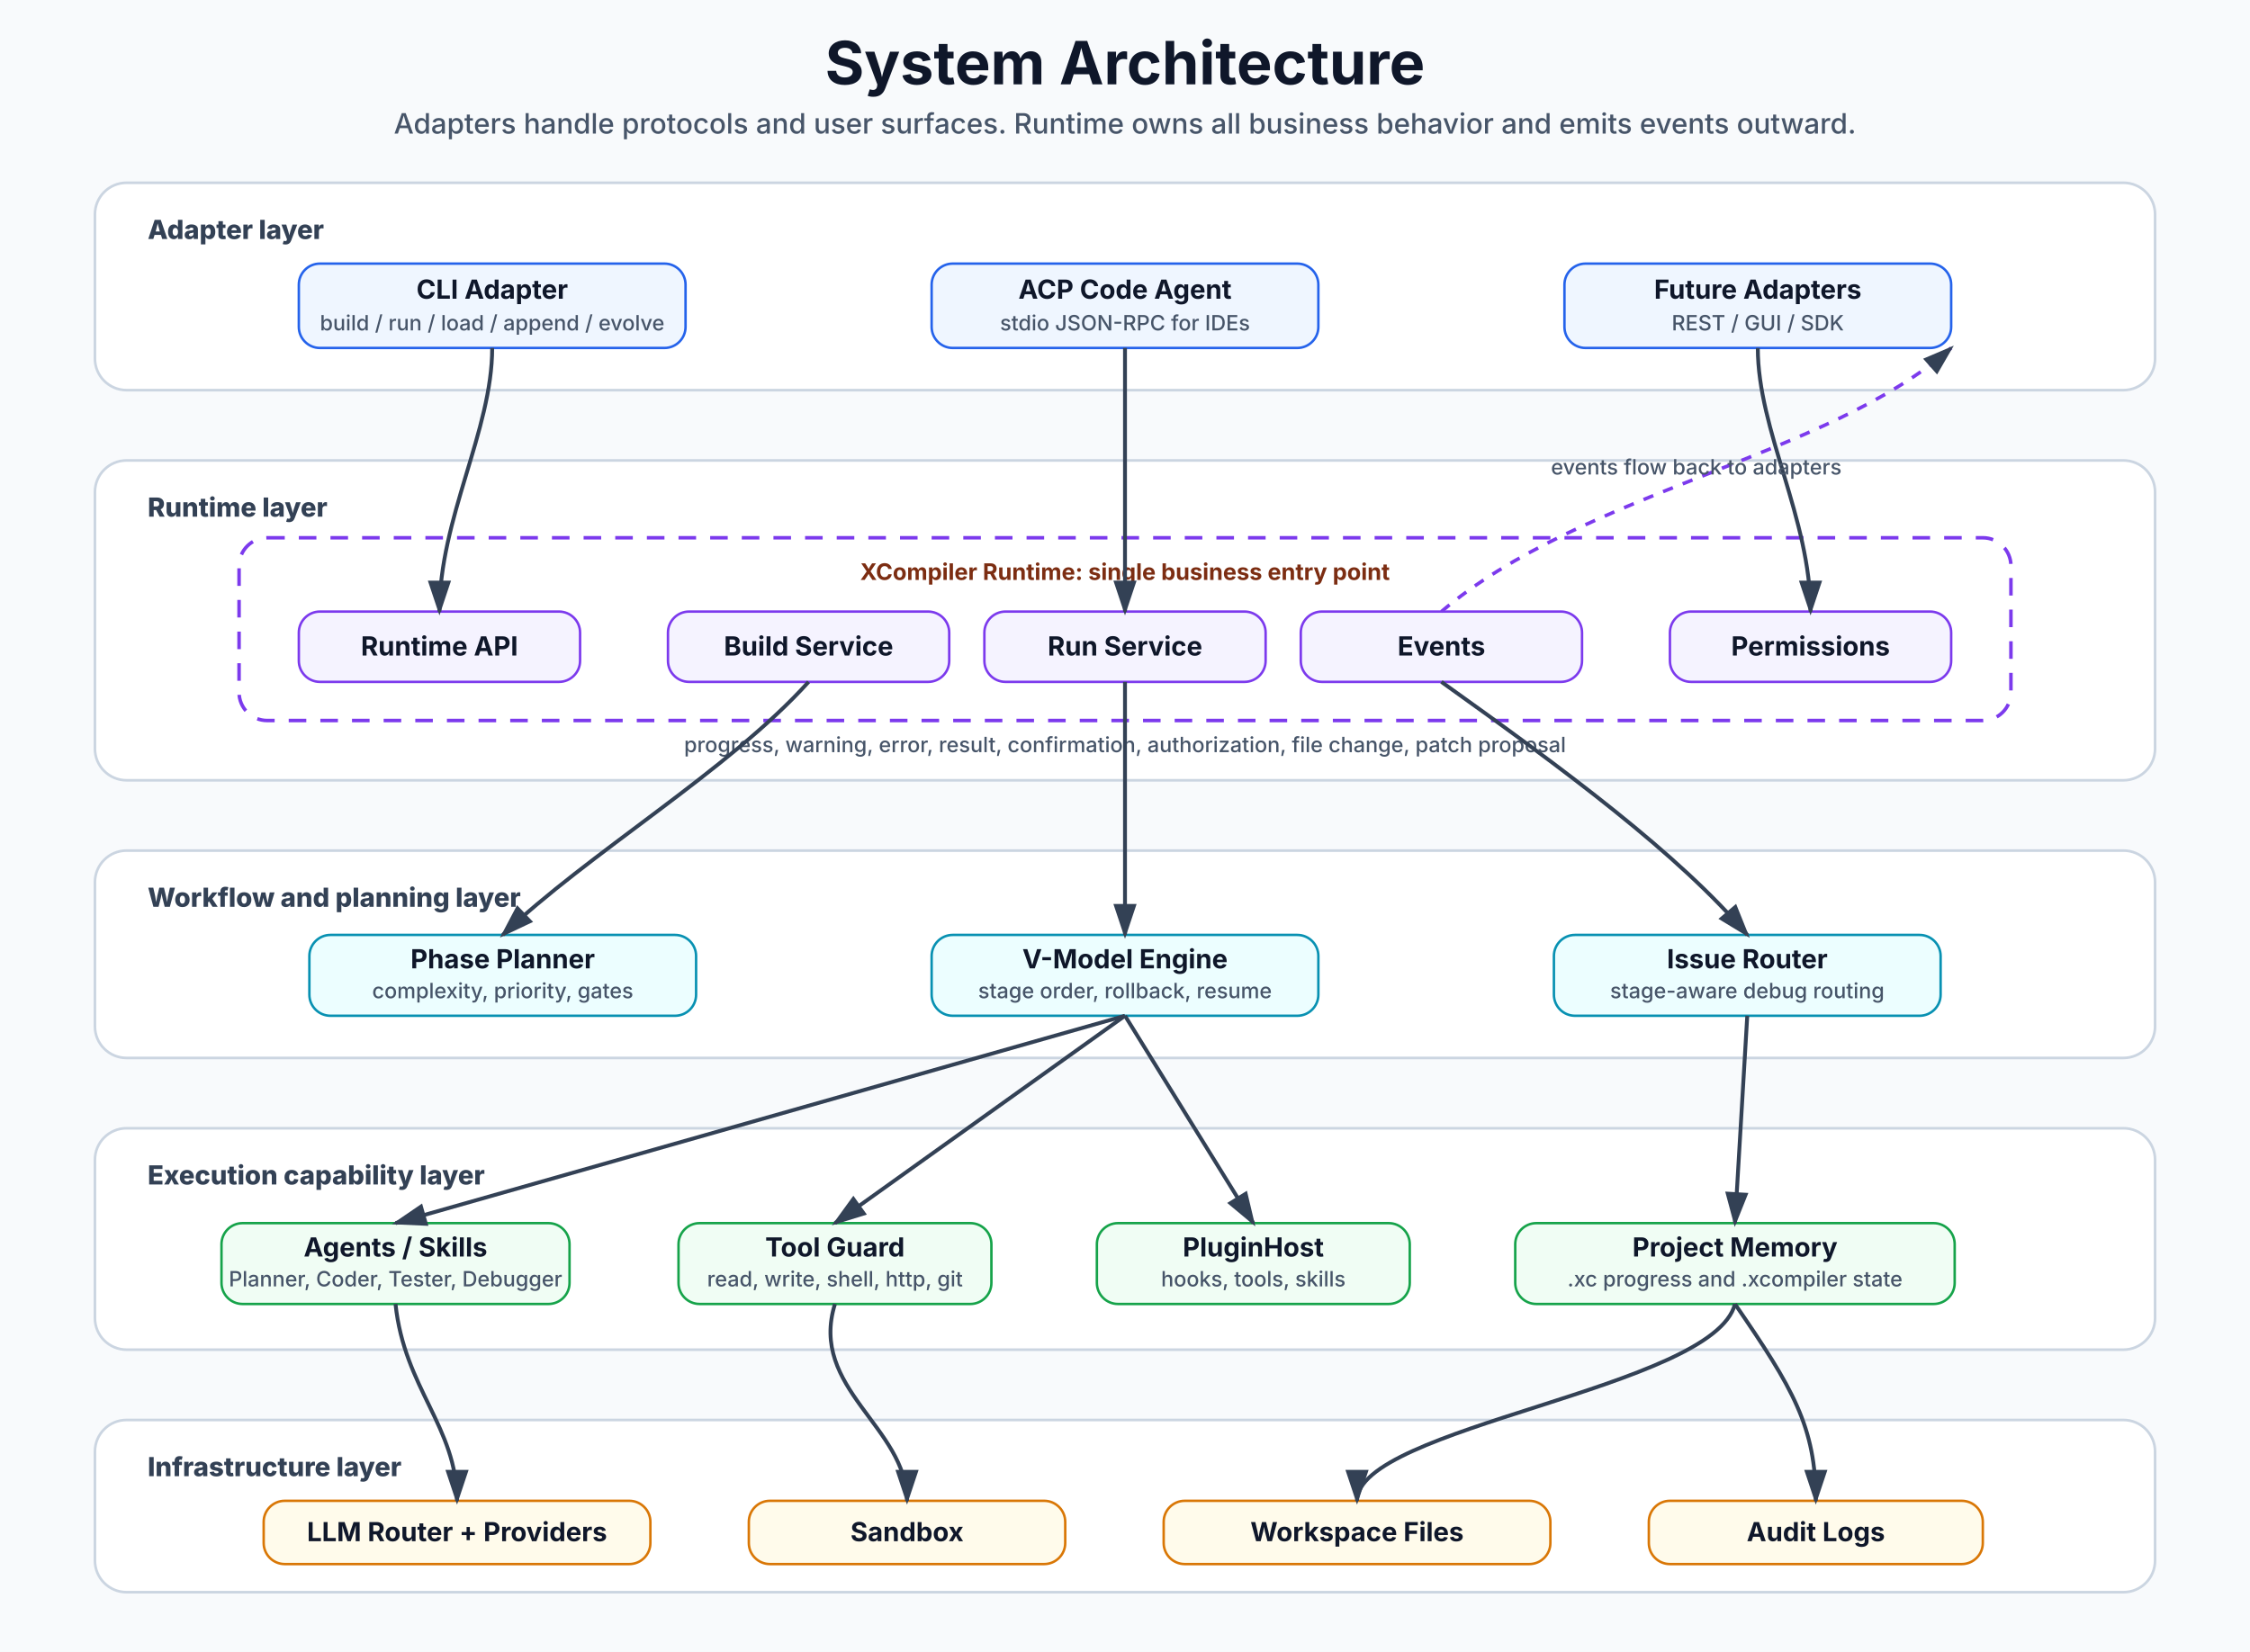
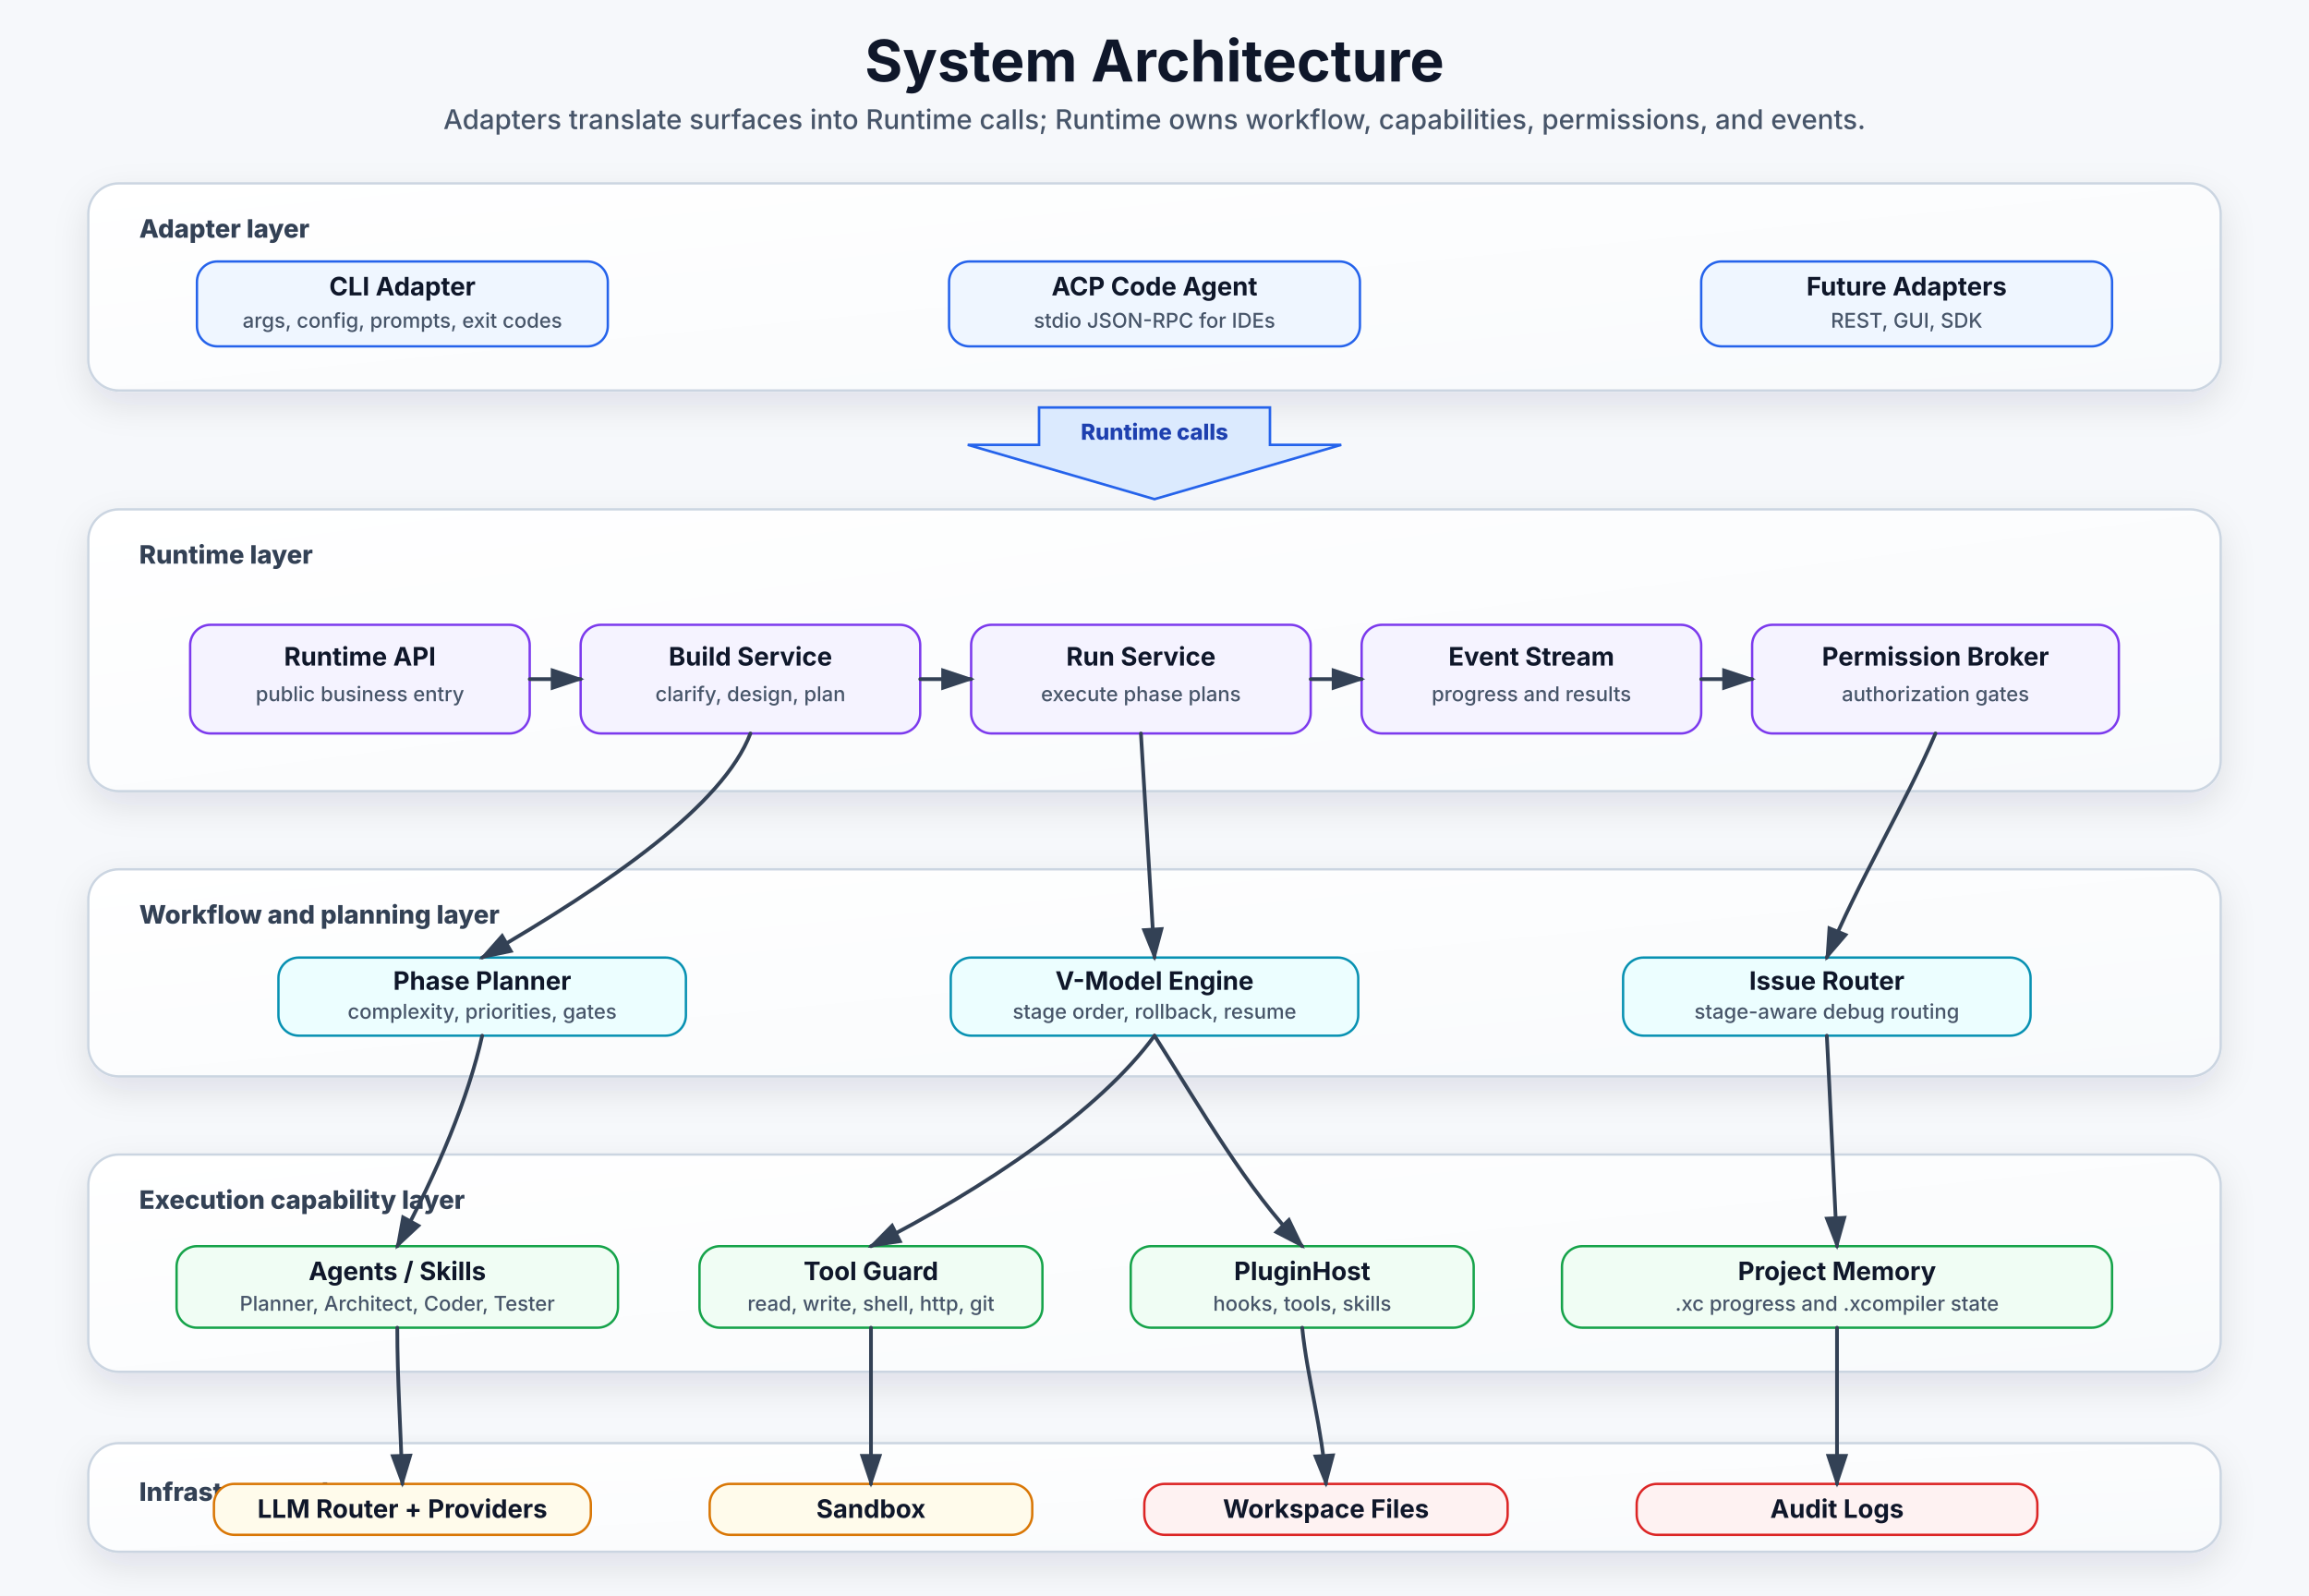
- <svg xmlns="http://www.w3.org/2000/svg" width="1280" height="940" viewBox="0 0 1280 940" role="img" aria-labelledby="title desc">
+ <svg xmlns="http://www.w3.org/2000/svg" width="1360" height="940" viewBox="0 0 1360 940" role="img" aria-labelledby="title desc">
  <defs>
-     <marker id="arrow" markerWidth="10" markerHeight="10" refX="8" refY="3" orient="auto" markerUnits="strokeWidth">
+     <filter id="soft-shadow" x="-20%" y="-20%" width="140%" height="160%">
+       <feDropShadow dx="0" dy="8" stdDeviation="10" flood-color="#0f172a" flood-opacity="0.10" />
+     </filter>
+     <linearGradient id="panel-fill" x1="0" y1="0" x2="1" y2="1">
+       <stop offset="0%" stop-color="#ffffff" />
+       <stop offset="100%" stop-color="#f8fafc" />
+     </linearGradient>
+     <marker id="arrow-dark" markerWidth="10" markerHeight="10" refX="8" refY="3" orient="auto" markerUnits="strokeWidth">
      <path d="M0,0 L0,6 L9,3 z" fill="#334155" />
    </marker>
+     <marker id="arrow-purple" markerWidth="10" markerHeight="10" refX="8" refY="3" orient="auto" markerUnits="strokeWidth">
+       <path d="M0,0 L0,6 L9,3 z" fill="#7c3aed" />
+     </marker>
    <style>
-       .bg { fill: #f8fafc; }
+       .bg { fill: #f6f8fb; }
      .title { font: 700 34px Inter, ui-sans-serif, system-ui, -apple-system, BlinkMacSystemFont, "Segoe UI", sans-serif; fill: #0f172a; }
      .subtitle { font: 500 16px Inter, ui-sans-serif, system-ui, -apple-system, BlinkMacSystemFont, "Segoe UI", sans-serif; fill: #475569; }
-       .layer { fill: #ffffff; stroke: #cbd5e1; stroke-width: 1.5; rx: 18; }
+       .layer { fill: url(#panel-fill); stroke: #cbd5e1; stroke-width: 1.4; rx: 18; filter: url(#soft-shadow); }
      .layer-name { font: 800 15px Inter, ui-sans-serif, system-ui, -apple-system, BlinkMacSystemFont, "Segoe UI", sans-serif; fill: #334155; letter-spacing: 0; }
+       .label { font: 700 15px Inter, ui-sans-serif, system-ui, -apple-system, BlinkMacSystemFont, "Segoe UI", sans-serif; fill: #0f172a; }
+       .small { font: 500 12px Inter, ui-sans-serif, system-ui, -apple-system, BlinkMacSystemFont, "Segoe UI", sans-serif; fill: #475569; }
      .box { fill: #f8fafc; stroke: #94a3b8; stroke-width: 1.4; rx: 12; }
      .adapter { fill: #eff6ff; stroke: #2563eb; }
      .runtime { fill: #f5f3ff; stroke: #7c3aed; }
      .workflow { fill: #ecfeff; stroke: #0891b2; }
      .execution { fill: #f0fdf4; stroke: #16a34a; }
      .infra { fill: #fffbeb; stroke: #d97706; }
-       .label { font: 700 15px Inter, ui-sans-serif, system-ui, -apple-system, BlinkMacSystemFont, "Segoe UI", sans-serif; fill: #0f172a; }
-       .small { font: 500 12px Inter, ui-sans-serif, system-ui, -apple-system, BlinkMacSystemFont, "Segoe UI", sans-serif; fill: #475569; }
-       .note { font: 700 13px Inter, ui-sans-serif, system-ui, -apple-system, BlinkMacSystemFont, "Segoe UI", sans-serif; fill: #7c2d12; }
-       .line { fill: none; stroke: #334155; stroke-width: 2.2; marker-end: url(#arrow); }
-       .event { fill: none; stroke: #7c3aed; stroke-width: 2; stroke-dasharray: 6 6; marker-end: url(#arrow); }
-       .boundary { fill: none; stroke: #7c3aed; stroke-width: 2; stroke-dasharray: 10 8; rx: 16; }
+       .store { fill: #fef2f2; stroke: #dc2626; }
+       .big-arrow { fill: #dbeafe; stroke: #2563eb; stroke-width: 1.5; }
+       .big-arrow-text { font: 800 13px Inter, ui-sans-serif, system-ui, -apple-system, BlinkMacSystemFont, "Segoe UI", sans-serif; fill: #1e40af; }
+       .bus { fill: none; stroke: #334155; stroke-width: 2.2; stroke-linecap: round; }
+       .line { fill: none; stroke: #334155; stroke-width: 2.2; stroke-linecap: round; marker-end: url(#arrow-dark); }
+       .event { fill: none; stroke: #7c3aed; stroke-width: 2.2; stroke-dasharray: 7 8; stroke-linecap: round; marker-end: url(#arrow-purple); }
    </style>
  </defs>
-   <rect class="bg" width="1280" height="940" />
-   <text class="title" x="640" y="48" text-anchor="middle">System Architecture</text>
-   <text class="subtitle" x="640" y="76" text-anchor="middle">Adapters handle protocols and user surfaces. Runtime owns all business behavior and emits events outward.</text>
-   <rect class="layer" x="54" y="104" width="1172" height="118" />
-   <text class="layer-name" x="84" y="136">Adapter layer</text>
-   <rect class="box adapter" x="170" y="150" width="220" height="48" />
-   <text class="label" x="280" y="170" text-anchor="middle">CLI Adapter</text>
-   <text class="small" x="280" y="188" text-anchor="middle">build / run / load / append / evolve</text>
-   <rect class="box adapter" x="530" y="150" width="220" height="48" />
-   <text class="label" x="640" y="170" text-anchor="middle">ACP Code Agent</text>
-   <text class="small" x="640" y="188" text-anchor="middle">stdio JSON-RPC for IDEs</text>
-   <rect class="box adapter" x="890" y="150" width="220" height="48" />
-   <text class="label" x="1000" y="170" text-anchor="middle">Future Adapters</text>
-   <text class="small" x="1000" y="188" text-anchor="middle">REST / GUI / SDK</text>
-   <rect class="layer" x="54" y="262" width="1172" height="182" />
-   <text class="layer-name" x="84" y="294">Runtime layer</text>
-   <rect class="boundary" x="136" y="306" width="1008" height="104" />
-   <text class="note" x="640" y="330" text-anchor="middle">XCompiler Runtime: single business entry point</text>
-   <rect class="box runtime" x="170" y="348" width="160" height="40" />
-   <text class="label" x="250" y="373" text-anchor="middle">Runtime API</text>
-   <rect class="box runtime" x="380" y="348" width="160" height="40" />
-   <text class="label" x="460" y="373" text-anchor="middle">Build Service</text>
-   <rect class="box runtime" x="560" y="348" width="160" height="40" />
-   <text class="label" x="640" y="373" text-anchor="middle">Run Service</text>
-   <rect class="box runtime" x="740" y="348" width="160" height="40" />
-   <text class="label" x="820" y="373" text-anchor="middle">Events</text>
-   <rect class="box runtime" x="950" y="348" width="160" height="40" />
-   <text class="label" x="1030" y="373" text-anchor="middle">Permissions</text>
-   <text class="small" x="640" y="428" text-anchor="middle">progress, warning, error, result, confirmation, authorization, file change, patch proposal</text>
-   <rect class="layer" x="54" y="484" width="1172" height="118" />
-   <text class="layer-name" x="84" y="516">Workflow and planning layer</text>
-   <rect class="box workflow" x="176" y="532" width="220" height="46" />
-   <text class="label" x="286" y="551" text-anchor="middle">Phase Planner</text>
-   <text class="small" x="286" y="568" text-anchor="middle">complexity, priority, gates</text>
-   <rect class="box workflow" x="530" y="532" width="220" height="46" />
-   <text class="label" x="640" y="551" text-anchor="middle">V-Model Engine</text>
-   <text class="small" x="640" y="568" text-anchor="middle">stage order, rollback, resume</text>
-   <rect class="box workflow" x="884" y="532" width="220" height="46" />
-   <text class="label" x="994" y="551" text-anchor="middle">Issue Router</text>
-   <text class="small" x="994" y="568" text-anchor="middle">stage-aware debug routing</text>
-   <rect class="layer" x="54" y="642" width="1172" height="126" />
-   <text class="layer-name" x="84" y="674">Execution capability layer</text>
-   <rect class="box execution" x="126" y="696" width="198" height="46" />
-   <text class="label" x="225" y="715" text-anchor="middle">Agents / Skills</text>
-   <text class="small" x="225" y="732" text-anchor="middle">Planner, Coder, Tester, Debugger</text>
-   <rect class="box execution" x="386" y="696" width="178" height="46" />
-   <text class="label" x="475" y="715" text-anchor="middle">Tool Guard</text>
-   <text class="small" x="475" y="732" text-anchor="middle">read, write, shell, http, git</text>
-   <rect class="box execution" x="624" y="696" width="178" height="46" />
-   <text class="label" x="713" y="715" text-anchor="middle">PluginHost</text>
-   <text class="small" x="713" y="732" text-anchor="middle">hooks, tools, skills</text>
-   <rect class="box execution" x="862" y="696" width="250" height="46" />
-   <text class="label" x="987" y="715" text-anchor="middle">Project Memory</text>
-   <text class="small" x="987" y="732" text-anchor="middle">.xc progress and .xcompiler state</text>
-   <rect class="layer" x="54" y="808" width="1172" height="98" />
-   <text class="layer-name" x="84" y="840">Infrastructure layer</text>
-   <rect class="box infra" x="150" y="854" width="220" height="36" />
-   <text class="label" x="260" y="877" text-anchor="middle">LLM Router + Providers</text>
-   <rect class="box infra" x="426" y="854" width="180" height="36" />
-   <text class="label" x="516" y="877" text-anchor="middle">Sandbox</text>
-   <rect class="box infra" x="662" y="854" width="220" height="36" />
-   <text class="label" x="772" y="877" text-anchor="middle">Workspace Files</text>
-   <rect class="box infra" x="938" y="854" width="190" height="36" />
-   <text class="label" x="1033" y="877" text-anchor="middle">Audit Logs</text>
-   <path class="line" d="M280 198 C280 245, 250 295, 250 348" />
-   <path class="line" d="M640 198 L640 348" />
-   <path class="line" d="M1000 198 C1000 245, 1030 295, 1030 348" />
-   <path class="line" d="M640 388 L640 532" />
-   <path class="line" d="M460 388 C415 438, 334 486, 286 532" />
-   <path class="line" d="M820 388 C890 438, 955 486, 994 532" />
-   <path class="line" d="M640 578 L225 696" />
-   <path class="line" d="M640 578 L475 696" />
-   <path class="line" d="M640 578 L713 696" />
-   <path class="line" d="M994 578 L987 696" />
-   <path class="line" d="M475 742 C460 790, 516 812, 516 854" />
-   <path class="line" d="M225 742 C230 790, 260 812, 260 854" />
-   <path class="line" d="M987 742 C975 790, 772 812, 772 854" />
-   <path class="line" d="M987 742 C1020 790, 1033 812, 1033 854" />
-   <path class="event" d="M820 348 C900 280, 1040 260, 1110 198" />
-   <text class="small" x="965" y="270" text-anchor="middle">events flow back to adapters</text>
+   <rect class="bg" width="1360" height="940" />
+   <text class="title" x="680" y="48" text-anchor="middle">System Architecture</text>
+   <text class="subtitle" x="680" y="76" text-anchor="middle">Adapters translate surfaces into Runtime calls; Runtime owns workflow, capabilities, permissions, and events.</text>
+   <rect class="layer" x="52" y="108" width="1256" height="122" />
+   <text class="layer-name" x="82" y="140">Adapter layer</text>
+   <rect class="box adapter" x="116" y="154" width="242" height="50" />
+   <text class="label" x="237" y="174" text-anchor="middle">CLI Adapter</text>
+   <text class="small" x="237" y="193" text-anchor="middle">args, config, prompts, exit codes</text>
+   <rect class="box adapter" x="559" y="154" width="242" height="50" />
+   <text class="label" x="680" y="174" text-anchor="middle">ACP Code Agent</text>
+   <text class="small" x="680" y="193" text-anchor="middle">stdio JSON-RPC for IDEs</text>
+   <rect class="box adapter" x="1002" y="154" width="242" height="50" />
+   <text class="label" x="1123" y="174" text-anchor="middle">Future Adapters</text>
+   <text class="small" x="1123" y="193" text-anchor="middle">REST, GUI, SDK</text>
+   <path class="big-arrow" d="M612 240 H748 V262 H790 L680 294 L570 262 H612 Z" />
+   <text class="big-arrow-text" x="680" y="259" text-anchor="middle">Runtime calls</text>
+   <rect class="layer" x="52" y="300" width="1256" height="166" />
+   <text class="layer-name" x="82" y="332">Runtime layer</text>
+   <rect class="box runtime" x="112" y="368" width="200" height="64" />
+   <text class="label" x="212" y="392" text-anchor="middle">Runtime API</text>
+   <text class="small" x="212" y="413" text-anchor="middle">public business entry</text>
+   <rect class="box runtime" x="342" y="368" width="200" height="64" />
+   <text class="label" x="442" y="392" text-anchor="middle">Build Service</text>
+   <text class="small" x="442" y="413" text-anchor="middle">clarify, design, plan</text>
+   <rect class="box runtime" x="572" y="368" width="200" height="64" />
+   <text class="label" x="672" y="392" text-anchor="middle">Run Service</text>
+   <text class="small" x="672" y="413" text-anchor="middle">execute phase plans</text>
+   <rect class="box runtime" x="802" y="368" width="200" height="64" />
+   <text class="label" x="902" y="392" text-anchor="middle">Event Stream</text>
+   <text class="small" x="902" y="413" text-anchor="middle">progress and results</text>
+   <rect class="box runtime" x="1032" y="368" width="216" height="64" />
+   <text class="label" x="1140" y="392" text-anchor="middle">Permission Broker</text>
+   <text class="small" x="1140" y="413" text-anchor="middle">authorization gates</text>
+   <path class="line" d="M312 400 L342 400" />
+   <path class="line" d="M542 400 L572 400" />
+   <path class="line" d="M772 400 L802 400" />
+   <path class="line" d="M1002 400 L1032 400" />
+   <rect class="layer" x="52" y="512" width="1256" height="122" />
+   <text class="layer-name" x="82" y="544">Workflow and planning layer</text>
+   <rect class="box workflow" x="164" y="564" width="240" height="46" />
+   <text class="label" x="284" y="583" text-anchor="middle">Phase Planner</text>
+   <text class="small" x="284" y="600" text-anchor="middle">complexity, priorities, gates</text>
+   <rect class="box workflow" x="560" y="564" width="240" height="46" />
+   <text class="label" x="680" y="583" text-anchor="middle">V-Model Engine</text>
+   <text class="small" x="680" y="600" text-anchor="middle">stage order, rollback, resume</text>
+   <rect class="box workflow" x="956" y="564" width="240" height="46" />
+   <text class="label" x="1076" y="583" text-anchor="middle">Issue Router</text>
+   <text class="small" x="1076" y="600" text-anchor="middle">stage-aware debug routing</text>
+   <path class="line" d="M442 432 C426 474 360 520 284 564" />
+   <path class="line" d="M672 432 L680 564" />
+   <path class="line" d="M1140 432 C1122 474 1094 520 1076 564" />
+   <rect class="layer" x="52" y="680" width="1256" height="128" />
+   <text class="layer-name" x="82" y="712">Execution capability layer</text>
+   <rect class="box execution" x="104" y="734" width="260" height="48" />
+   <text class="label" x="234" y="754" text-anchor="middle">Agents / Skills</text>
+   <text class="small" x="234" y="772" text-anchor="middle">Planner, Architect, Coder, Tester</text>
+   <rect class="box execution" x="412" y="734" width="202" height="48" />
+   <text class="label" x="513" y="754" text-anchor="middle">Tool Guard</text>
+   <text class="small" x="513" y="772" text-anchor="middle">read, write, shell, http, git</text>
+   <rect class="box execution" x="666" y="734" width="202" height="48" />
+   <text class="label" x="767" y="754" text-anchor="middle">PluginHost</text>
+   <text class="small" x="767" y="772" text-anchor="middle">hooks, tools, skills</text>
+   <rect class="box execution" x="920" y="734" width="324" height="48" />
+   <text class="label" x="1082" y="754" text-anchor="middle">Project Memory</text>
+   <text class="small" x="1082" y="772" text-anchor="middle">.xc progress and .xcompiler state</text>
+   <path class="line" d="M284 610 C276 646 258 690 234 734" />
+   <path class="line" d="M680 610 C648 654 580 700 513 734" />
+   <path class="line" d="M680 610 C708 654 734 700 767 734" />
+   <path class="line" d="M1076 610 C1078 648 1080 694 1082 734" />
+   <rect class="layer" x="52" y="850" width="1256" height="64" />
+   <text class="layer-name" x="82" y="884">Infrastructure layer</text>
+   <rect class="box infra" x="126" y="874" width="222" height="30" />
+   <text class="label" x="237" y="894" text-anchor="middle">LLM Router + Providers</text>
+   <rect class="box infra" x="418" y="874" width="190" height="30" />
+   <text class="label" x="513" y="894" text-anchor="middle">Sandbox</text>
+   <rect class="box store" x="674" y="874" width="214" height="30" />
+   <text class="label" x="781" y="894" text-anchor="middle">Workspace Files</text>
+   <rect class="box store" x="964" y="874" width="236" height="30" />
+   <text class="label" x="1082" y="894" text-anchor="middle">Audit Logs</text>
+   <path class="line" d="M234 782 C234 812 236 842 237 874" />
+   <path class="line" d="M513 782 L513 874" />
+   <path class="line" d="M767 782 C770 812 779 842 781 874" />
+   <path class="line" d="M1082 782 L1082 874" />
</svg>
